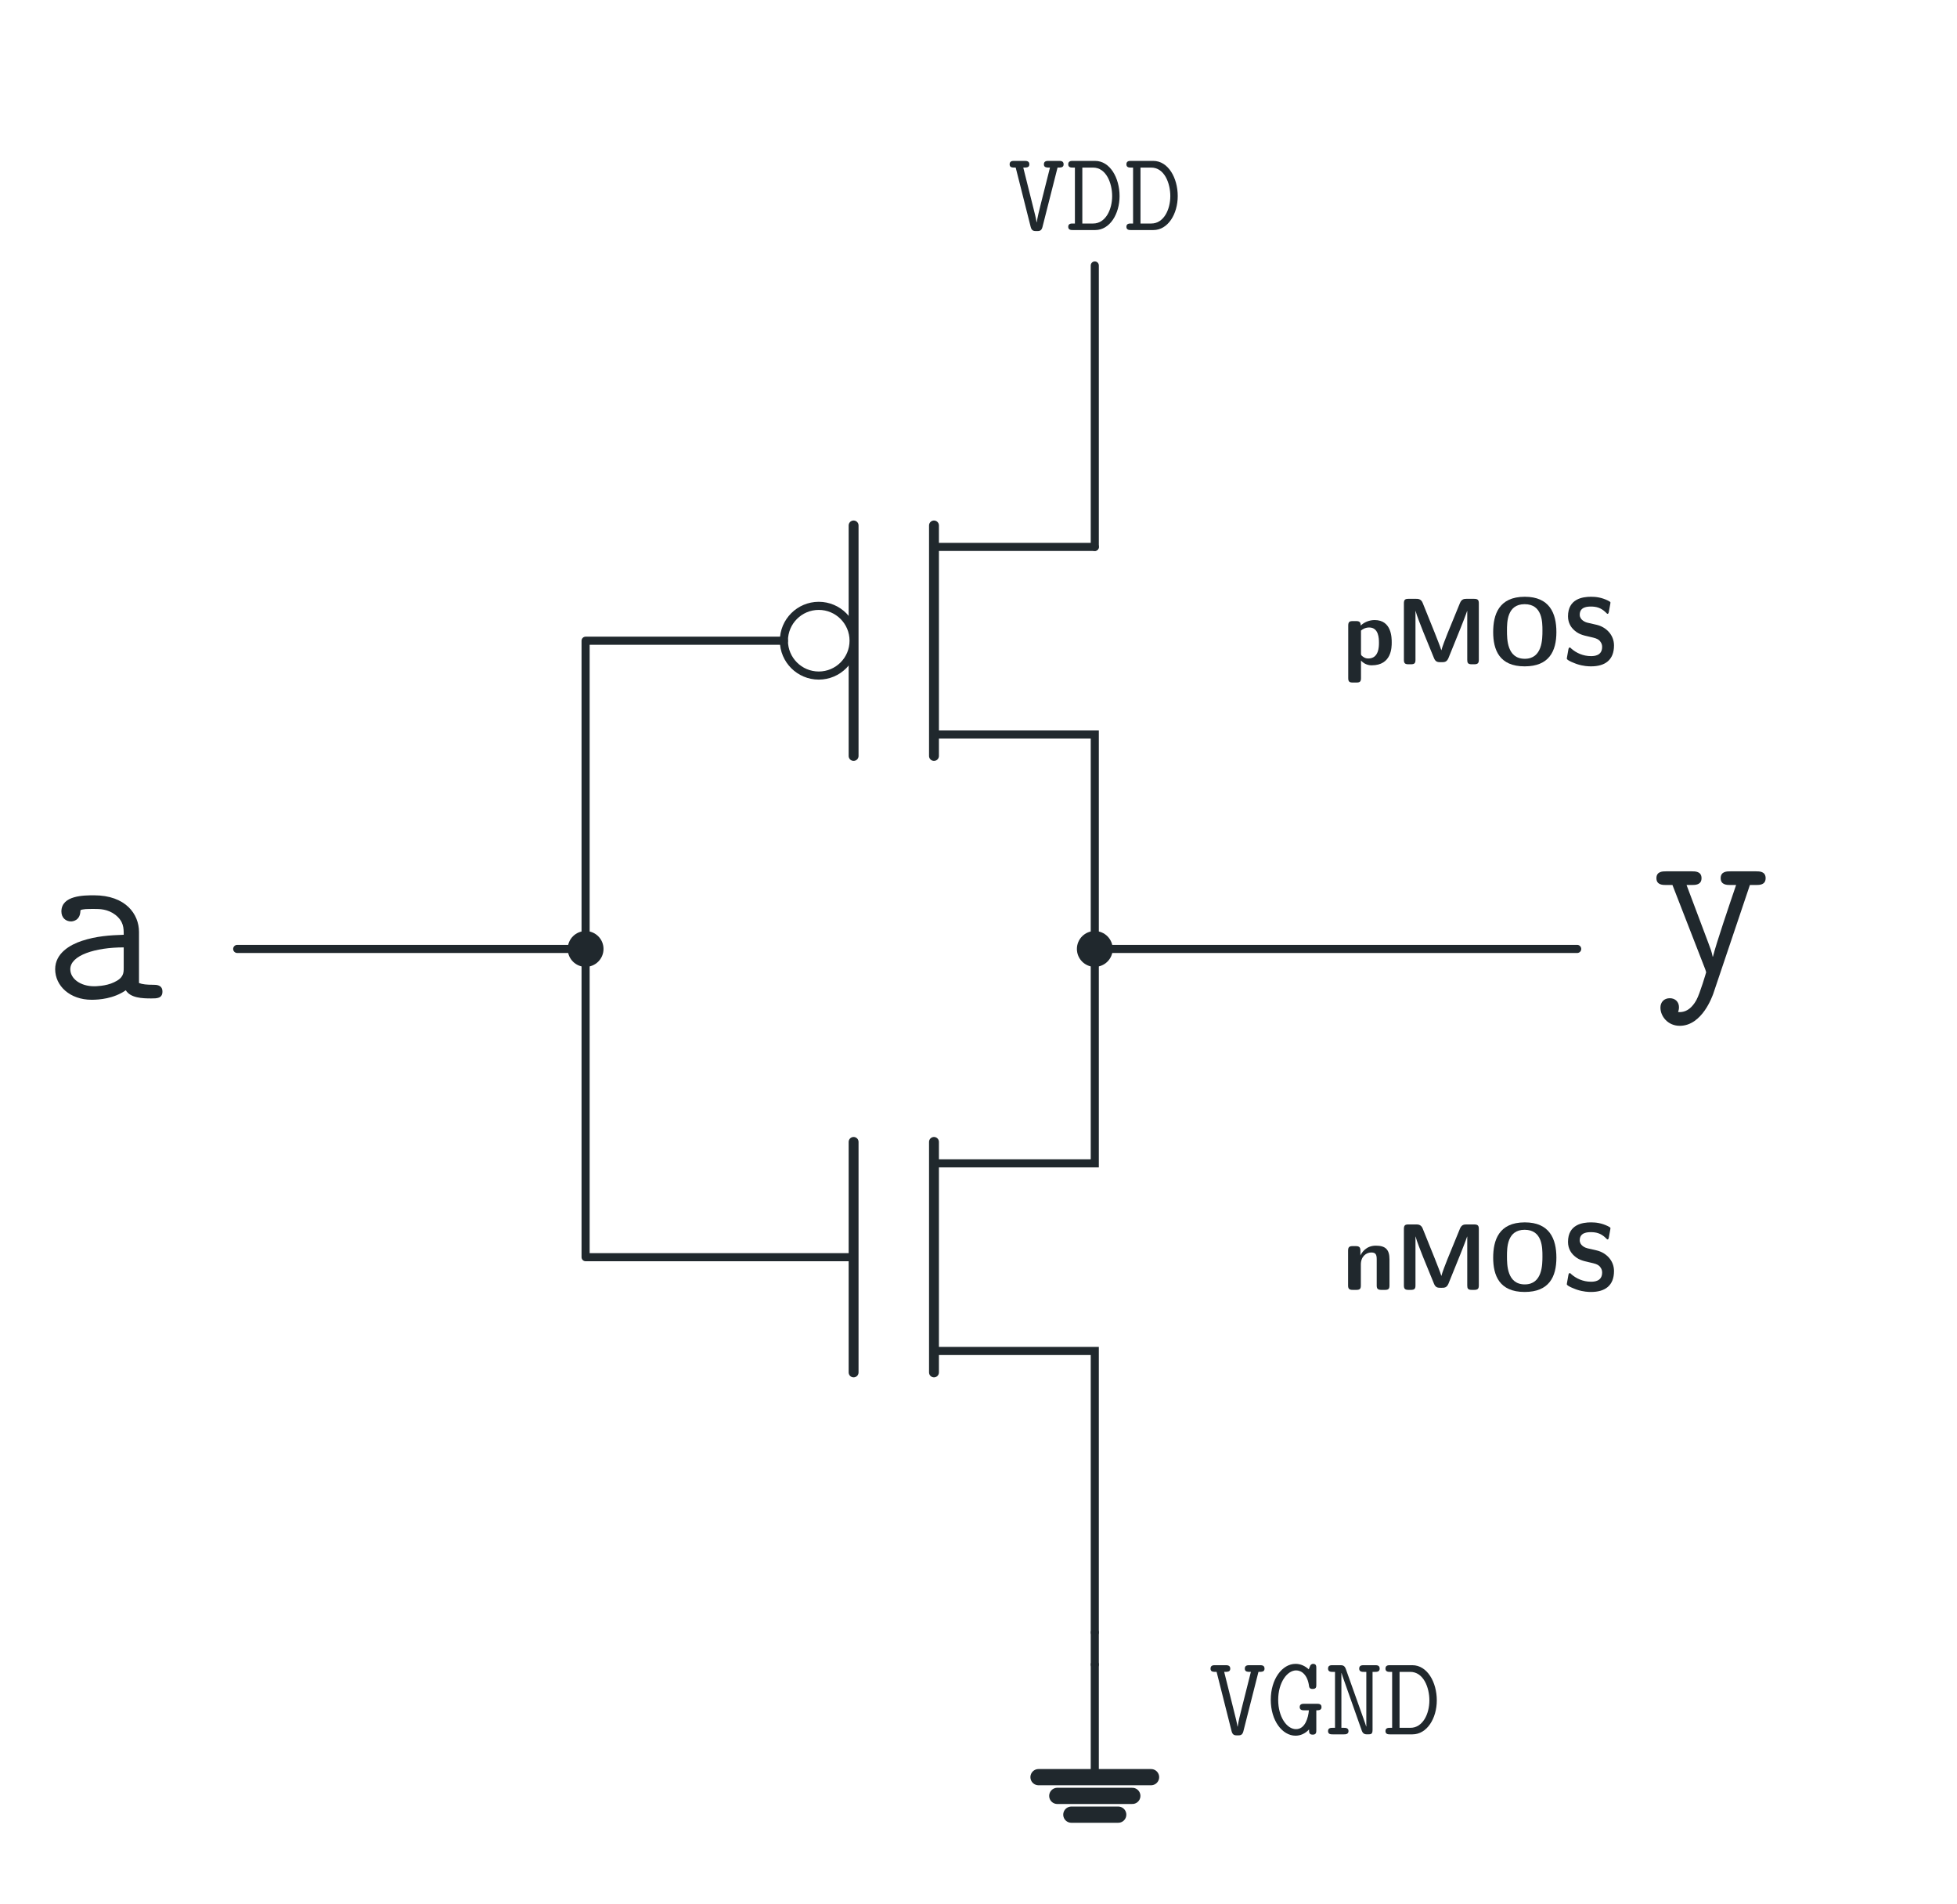
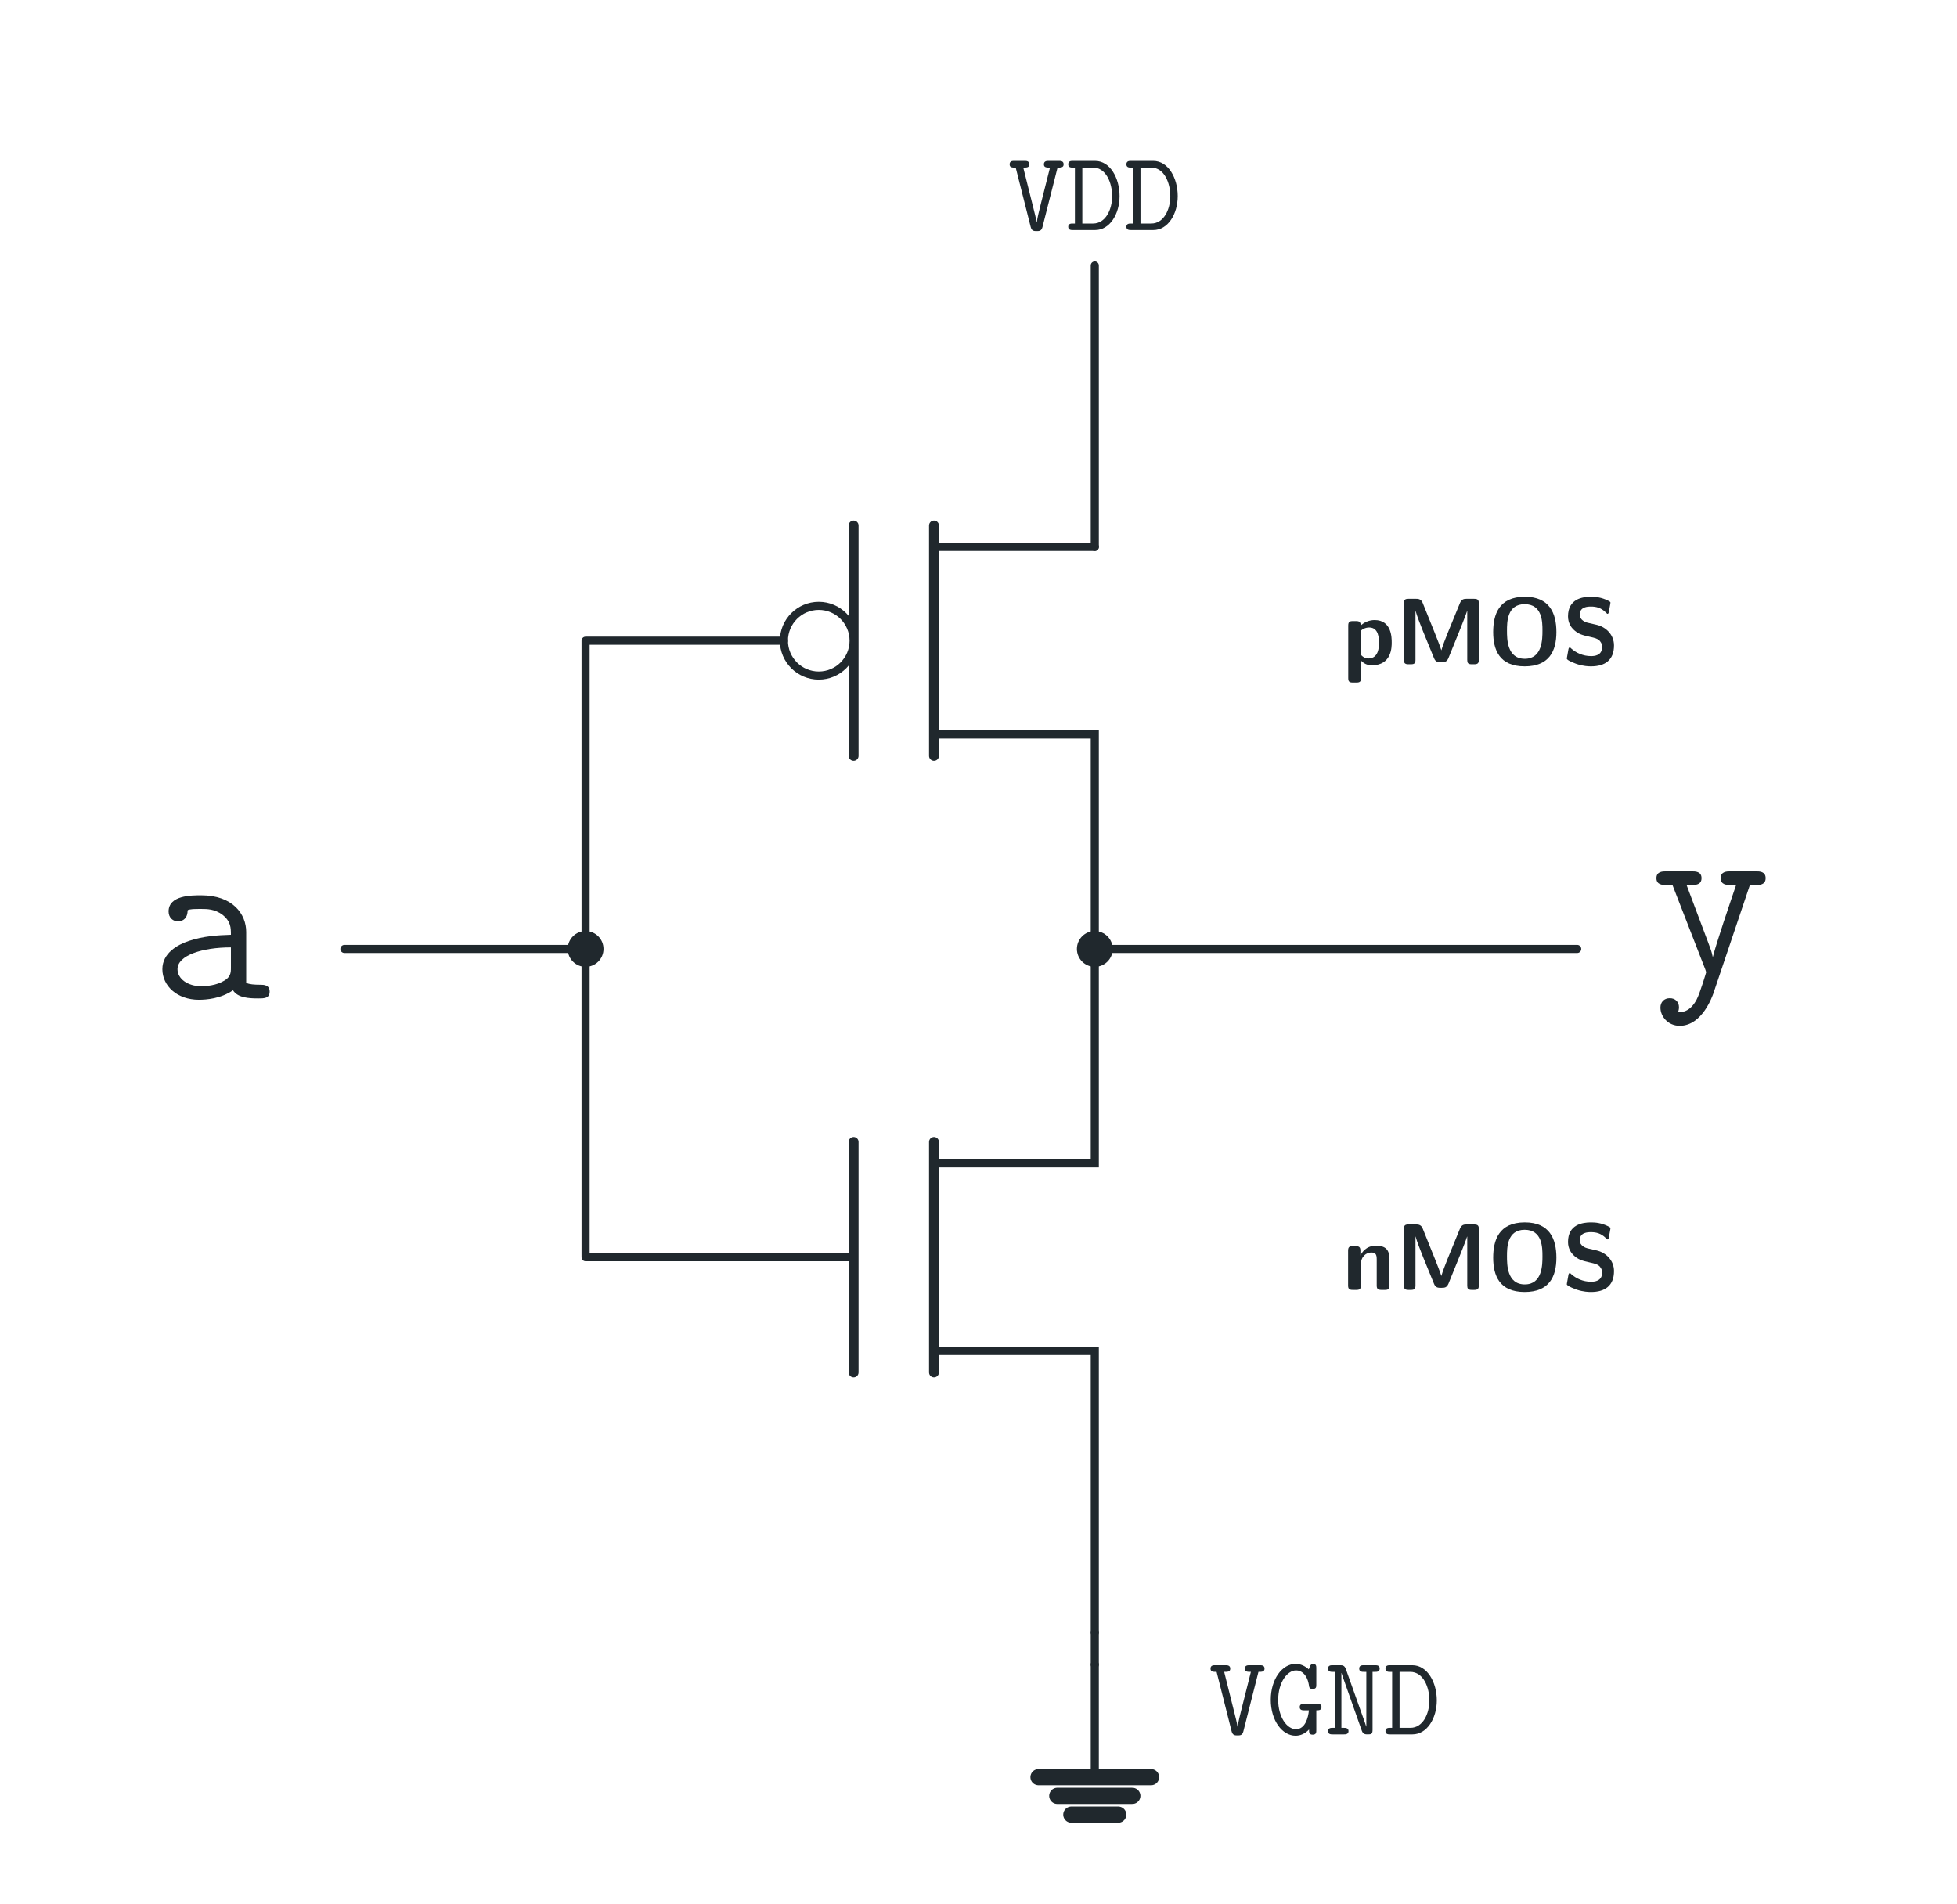
<svg xmlns="http://www.w3.org/2000/svg" xmlns:xlink="http://www.w3.org/1999/xlink" width="206.087pt" height="200.418pt" viewBox="0 0 206.087 200.418">
  <defs>
    <g>
      <g id="glyph-0-0">
        <path d="M 5.906 -6.922 C 5.906 -7.281 5.594 -7.281 5.422 -7.281 L 4.312 -7.281 C 4.141 -7.281 3.828 -7.281 3.828 -6.922 C 3.828 -6.578 4.109 -6.578 4.469 -6.578 L 3.5 -2.734 C 3.344 -2.125 3.141 -1.297 3.078 -0.812 L 3.062 -0.812 C 2.984 -1.281 2.859 -1.781 2.734 -2.266 L 1.656 -6.578 C 2.016 -6.578 2.297 -6.578 2.297 -6.922 C 2.297 -7.281 1.969 -7.281 1.812 -7.281 L 0.688 -7.281 C 0.531 -7.281 0.219 -7.281 0.219 -6.922 C 0.219 -6.578 0.484 -6.578 0.844 -6.578 L 0.859 -6.578 L 2.438 -0.328 C 2.547 0.109 2.797 0.109 3.062 0.109 C 3.328 0.109 3.562 0.109 3.672 -0.297 L 5.266 -6.578 C 5.625 -6.578 5.906 -6.578 5.906 -6.922 Z M 5.906 -6.922 " />
      </g>
      <g id="glyph-0-1">
        <path d="M 5.672 -3.578 C 5.672 -5.484 4.672 -7.281 3.094 -7.281 L 0.734 -7.281 C 0.578 -7.281 0.266 -7.281 0.266 -6.922 C 0.266 -6.578 0.578 -6.578 0.734 -6.578 L 0.969 -6.578 L 0.969 -0.688 L 0.734 -0.688 C 0.578 -0.688 0.266 -0.688 0.266 -0.344 C 0.266 0 0.578 0 0.734 0 L 3.109 0 C 4.641 0 5.672 -1.688 5.672 -3.578 Z M 4.891 -3.578 C 4.891 -2.141 4.188 -0.688 2.891 -0.688 L 1.75 -0.688 L 1.75 -6.578 L 2.875 -6.578 C 4.266 -6.578 4.891 -4.938 4.891 -3.578 Z M 4.891 -3.578 " />
      </g>
      <g id="glyph-0-2">
        <path d="M 5.781 -2.875 C 5.781 -3.219 5.469 -3.219 5.297 -3.219 L 3.969 -3.219 C 3.797 -3.219 3.484 -3.219 3.484 -2.875 C 3.484 -2.531 3.797 -2.531 3.969 -2.531 L 4.453 -2.531 C 4.391 -1.797 4.078 -0.547 3.094 -0.547 C 2.125 -0.547 1.219 -1.844 1.219 -3.625 C 1.219 -5.469 2.172 -6.734 3.109 -6.734 C 3.672 -6.734 4.312 -6.281 4.469 -5.078 C 4.5 -4.781 4.734 -4.781 4.844 -4.781 C 5.234 -4.781 5.234 -5 5.234 -5.234 L 5.234 -6.969 C 5.234 -7.156 5.234 -7.422 4.906 -7.422 C 4.703 -7.422 4.625 -7.281 4.594 -7.234 L 4.438 -6.844 C 4.047 -7.203 3.578 -7.422 3.047 -7.422 C 1.641 -7.422 0.438 -5.812 0.438 -3.641 C 0.438 -1.438 1.656 0.141 3.047 0.141 C 3.562 0.141 4.062 -0.078 4.469 -0.516 C 4.469 -0.203 4.469 0.031 4.859 0.031 C 5.234 0.031 5.234 -0.219 5.234 -0.453 L 5.234 -2.531 C 5.484 -2.531 5.781 -2.531 5.781 -2.875 Z M 5.781 -2.875 " />
      </g>
      <g id="glyph-0-3">
        <path d="M 5.781 -6.922 C 5.781 -7.281 5.484 -7.281 5.297 -7.281 L 4.109 -7.281 C 3.938 -7.281 3.625 -7.281 3.625 -6.922 C 3.625 -6.578 3.938 -6.578 4.109 -6.578 L 4.375 -6.578 L 4.375 -0.828 L 4.359 -0.828 C 4.328 -0.953 4.219 -1.266 4 -1.875 L 2.219 -6.875 C 2.078 -7.281 1.844 -7.281 1.594 -7.281 L 0.828 -7.281 C 0.641 -7.281 0.344 -7.281 0.344 -6.922 C 0.344 -6.578 0.656 -6.578 0.828 -6.578 L 1.078 -6.578 L 1.078 -0.688 L 0.828 -0.688 C 0.656 -0.688 0.344 -0.688 0.344 -0.344 C 0.344 0 0.641 0 0.828 0 L 2.016 0 C 2.172 0 2.5 0 2.5 -0.344 C 2.5 -0.688 2.172 -0.688 2.016 -0.688 L 1.75 -0.688 L 1.75 -6.453 L 1.766 -6.453 C 1.797 -6.328 1.906 -6.016 2.125 -5.406 L 3.891 -0.406 C 4.031 0 4.281 0 4.531 0 C 4.891 0 5.031 -0.031 5.031 -0.484 L 5.031 -6.578 L 5.297 -6.578 C 5.469 -6.578 5.781 -6.578 5.781 -6.922 Z M 5.781 -6.922 " />
      </g>
      <g id="glyph-1-0">
        <path d="M 12.562 -0.719 C 12.562 -1.438 11.922 -1.438 11.578 -1.438 C 10.922 -1.438 10.438 -1.484 10.094 -1.625 L 10.094 -7 C 10.094 -8.875 8.688 -10.859 5.359 -10.859 C 4.312 -10.859 1.922 -10.859 1.922 -9.156 C 1.922 -8.484 2.391 -8.109 2.938 -8.109 C 3.078 -8.109 3.891 -8.172 3.922 -9.203 C 3.922 -9.328 3.953 -9.344 4.469 -9.406 C 4.766 -9.422 5.078 -9.422 5.375 -9.422 C 5.953 -9.422 6.781 -9.422 7.594 -8.812 C 8.484 -8.109 8.484 -7.422 8.484 -6.703 C 7.031 -6.656 5.594 -6.562 4.078 -6.062 C 2.844 -5.656 1.266 -4.766 1.266 -3.078 C 1.266 -1.328 2.812 0.141 5.109 0.141 C 5.891 0.141 7.422 0.031 8.703 -0.859 C 9.203 -0.047 10.438 0 11.375 0 C 11.969 0 12.562 0 12.562 -0.719 Z M 8.484 -3.25 C 8.484 -2.688 8.484 -2.172 7.469 -1.703 C 6.609 -1.281 5.453 -1.281 5.375 -1.281 C 3.922 -1.281 2.859 -2.078 2.859 -3.078 C 2.859 -4.547 5.5 -5.375 8.484 -5.375 Z M 8.484 -3.25 " />
      </g>
      <g id="glyph-1-1">
        <path d="M 12.109 -9.922 C 12.109 -10.641 11.453 -10.641 11.109 -10.641 L 8.391 -10.641 C 8.047 -10.641 7.375 -10.641 7.375 -9.922 C 7.375 -9.203 8.047 -9.203 8.391 -9.203 L 9 -9.203 C 8.312 -7.172 6.906 -3.062 6.562 -1.656 L 6.531 -1.656 C 6.422 -2.203 6.312 -2.469 6.062 -3.141 L 3.781 -9.203 L 4.344 -9.203 C 4.688 -9.203 5.359 -9.203 5.359 -9.922 C 5.359 -10.641 4.688 -10.641 4.344 -10.641 L 1.625 -10.641 C 1.281 -10.641 0.609 -10.641 0.609 -9.922 C 0.609 -9.203 1.281 -9.203 1.625 -9.203 L 2.297 -9.203 L 5.75 -0.328 C 5.844 -0.078 5.844 0 5.844 0 C 5.844 0 5.203 2.203 4.828 2.891 C 4.688 3.141 4.078 4.297 2.891 4.172 C 2.906 4.094 2.984 3.953 2.984 3.672 C 2.984 3.109 2.594 2.719 2.016 2.719 C 1.406 2.719 1.031 3.141 1.031 3.703 C 1.031 4.641 1.828 5.625 3.062 5.625 C 5.453 5.625 6.516 2.438 6.594 2.25 L 10.453 -9.203 L 11.109 -9.203 C 11.453 -9.203 12.109 -9.203 12.109 -9.922 Z M 12.109 -9.922 " />
      </g>
      <g id="glyph-2-0">
        <path d="M 5.188 -2.297 C 5.188 -2.781 5.188 -4.656 3.391 -4.656 C 2.812 -4.656 2.281 -4.422 1.922 -4.078 C 1.922 -4.438 1.781 -4.547 1.453 -4.547 L 1.078 -4.547 C 0.719 -4.547 0.609 -4.438 0.609 -4.062 L 0.609 1.453 C 0.609 1.812 0.719 1.922 1.078 1.922 L 1.484 1.922 C 1.859 1.922 1.953 1.797 1.953 1.453 L 1.953 -0.391 C 2.406 0.109 2.953 0.109 3.078 0.109 C 5.188 0.109 5.188 -1.797 5.188 -2.297 Z M 3.844 -2.266 C 3.844 -1.875 3.844 -0.609 2.719 -0.609 C 2.484 -0.609 2.312 -0.688 2.188 -0.781 C 1.953 -0.938 1.953 -0.984 1.953 -1.172 L 1.953 -3.547 C 2.062 -3.656 2.391 -3.875 2.812 -3.875 C 3.828 -3.875 3.844 -2.703 3.844 -2.266 Z M 3.844 -2.266 " />
      </g>
      <g id="glyph-2-1">
        <path d="M 8.797 -0.469 L 8.797 -6.406 C 8.797 -6.734 8.719 -6.891 8.312 -6.891 L 7.484 -6.891 C 7.234 -6.891 6.984 -6.859 6.812 -6.453 L 5.5 -3.25 C 5.297 -2.734 4.938 -1.828 4.859 -1.484 L 4.844 -1.484 C 4.75 -1.828 4.344 -2.812 4.141 -3.344 L 2.875 -6.484 C 2.703 -6.891 2.375 -6.891 2.203 -6.891 L 1.375 -6.891 C 1.016 -6.891 0.906 -6.781 0.906 -6.406 L 0.906 -0.469 C 0.906 -0.125 1.016 0 1.375 0 L 1.641 0 C 2.031 0 2.125 -0.125 2.125 -0.469 L 2.125 -5.609 L 2.141 -5.609 C 2.25 -5.156 2.688 -4.062 2.922 -3.469 L 4.078 -0.641 C 4.25 -0.219 4.5 -0.219 4.828 -0.219 C 5.172 -0.219 5.406 -0.219 5.594 -0.641 L 6.859 -3.766 C 6.953 -4 7.484 -5.344 7.562 -5.609 L 7.578 -5.609 L 7.578 -0.469 C 7.578 -0.156 7.641 0 8.047 0 L 8.312 0 C 8.688 0 8.797 -0.125 8.797 -0.469 Z M 8.797 -0.469 " />
      </g>
      <g id="glyph-2-2">
        <path d="M 7.266 -3.391 C 7.266 -5.391 6.531 -7.109 3.938 -7.109 C 1.188 -7.109 0.609 -5.203 0.609 -3.391 C 0.609 -1.531 1.25 0.219 3.922 0.219 C 6.484 0.219 7.266 -1.359 7.266 -3.391 Z M 5.797 -3.547 C 5.797 -2.672 5.797 -0.578 3.938 -0.578 C 2.062 -0.578 2.062 -2.656 2.062 -3.547 C 2.062 -4.422 2.062 -6.328 3.922 -6.328 C 5.797 -6.328 5.797 -4.438 5.797 -3.547 Z M 5.797 -3.547 " />
      </g>
      <g id="glyph-2-3">
        <path d="M 5.453 -1.984 C 5.453 -3.094 4.625 -3.922 3.625 -4.156 L 2.672 -4.375 C 2.453 -4.422 1.844 -4.656 1.844 -5.219 C 1.844 -6.062 2.688 -6.078 3.031 -6.078 C 3.578 -6.078 4.078 -5.953 4.562 -5.484 C 4.719 -5.328 4.734 -5.312 4.766 -5.312 C 4.828 -5.312 4.875 -5.344 4.906 -5.5 L 5.062 -6.359 C 5.078 -6.438 5.078 -6.453 5.078 -6.484 C 5.078 -6.562 5.062 -6.578 4.828 -6.703 C 4.125 -7.047 3.531 -7.109 3.031 -7.109 C 2.141 -7.109 0.609 -6.891 0.609 -5.047 C 0.609 -4.328 0.969 -3.875 1.156 -3.688 C 1.672 -3.172 2.141 -3.062 2.906 -2.891 C 3.469 -2.766 3.688 -2.703 3.906 -2.516 C 4 -2.406 4.203 -2.203 4.203 -1.828 C 4.203 -0.891 3.359 -0.859 3.031 -0.859 C 2.188 -0.859 1.469 -1.203 0.969 -1.641 C 0.859 -1.766 0.828 -1.766 0.797 -1.766 C 0.734 -1.766 0.688 -1.734 0.656 -1.594 L 0.5 -0.719 C 0.484 -0.641 0.484 -0.625 0.484 -0.594 C 0.484 -0.391 1.516 -0.031 1.562 -0.016 C 2.234 0.203 2.766 0.219 3.031 0.219 C 4.516 0.219 5.453 -0.453 5.453 -1.984 Z M 5.453 -1.984 " />
      </g>
      <g id="glyph-2-4">
        <path d="M 4.953 -0.469 L 4.953 -3.219 C 4.953 -4.25 4.531 -4.656 3.516 -4.656 C 2.469 -4.656 2.031 -3.906 1.891 -3.625 L 1.891 -4.125 C 1.891 -4.438 1.812 -4.609 1.406 -4.609 L 1.078 -4.609 C 0.719 -4.609 0.594 -4.5 0.594 -4.125 L 0.594 -0.469 C 0.594 -0.125 0.703 0 1.078 0 L 1.469 0 C 1.844 0 1.938 -0.125 1.938 -0.469 L 1.938 -2.672 C 1.938 -3.531 2.516 -3.938 3.031 -3.938 C 3.516 -3.938 3.609 -3.703 3.609 -3.203 L 3.609 -0.469 C 3.609 -0.156 3.688 0 4.094 0 L 4.484 0 C 4.859 0 4.953 -0.125 4.953 -0.469 Z M 4.953 -0.469 " />
      </g>
    </g>
  </defs>
  <path fill="none" stroke-width="0.857" stroke-linecap="round" stroke-linejoin="miter" stroke="rgb(12.549%, 15.685%, 17.647%)" stroke-opacity="1" stroke-miterlimit="10" d="M 114.804 141.734 L 114.804 171.498 " transform="matrix(0.995589, 0, 0, -0.995589, 0.991607, 198.6947)" />
  <g fill="rgb(12.549%, 15.685%, 17.647%)" fill-opacity="1">
    <use xlink:href="#glyph-0-0" x="106.102" y="24.223" />
    <use xlink:href="#glyph-0-1" x="112.227" y="24.223" />
    <use xlink:href="#glyph-0-1" x="118.352" y="24.223" />
  </g>
  <path fill="none" stroke-width="0.857" stroke-linecap="round" stroke-linejoin="miter" stroke="rgb(12.549%, 15.685%, 17.647%)" stroke-opacity="1" stroke-miterlimit="10" d="M 97.795 141.734 L 114.804 141.734 M 97.795 121.892 L 114.804 121.892 L 114.804 99.214 " transform="matrix(0.995589, 0, 0, -0.995589, 0.991607, 198.6947)" />
  <path fill="none" stroke-width="1.046" stroke-linecap="round" stroke-linejoin="miter" stroke="rgb(12.549%, 15.685%, 17.647%)" stroke-opacity="1" stroke-miterlimit="10" d="M 97.795 119.625 L 97.795 144.002 M 89.293 119.625 L 89.293 144.002 " transform="matrix(0.995589, 0, 0, -0.995589, 0.991607, 198.6947)" />
  <path fill-rule="nonzero" fill="rgb(100%, 100%, 100%)" fill-opacity="1" stroke-width="0.857" stroke-linecap="butt" stroke-linejoin="miter" stroke="rgb(12.549%, 15.685%, 17.647%)" stroke-opacity="1" stroke-miterlimit="10" d="M 89.293 131.811 C 89.293 133.848 87.641 135.499 85.609 135.499 C 83.572 135.499 81.92 133.848 81.92 131.811 C 81.92 129.779 83.572 128.127 85.609 128.127 C 87.641 128.127 89.293 129.779 89.293 131.811 Z M 89.293 131.811 " transform="matrix(0.995589, 0, 0, -0.995589, 0.991607, 198.6947)" />
  <path fill="none" stroke-width="0.857" stroke-linecap="round" stroke-linejoin="miter" stroke="rgb(12.549%, 15.685%, 17.647%)" stroke-opacity="1" stroke-miterlimit="10" d="M 114.804 99.214 L 114.804 76.536 L 97.795 76.536 M 97.795 56.695 L 114.804 56.695 L 114.804 26.931 " transform="matrix(0.995589, 0, 0, -0.995589, 0.991607, 198.6947)" />
  <path fill="none" stroke-width="1.046" stroke-linecap="round" stroke-linejoin="miter" stroke="rgb(12.549%, 15.685%, 17.647%)" stroke-opacity="1" stroke-miterlimit="10" d="M 97.795 54.427 L 97.795 78.804 M 89.293 54.427 L 89.293 78.804 " transform="matrix(0.995589, 0, 0, -0.995589, 0.991607, 198.6947)" />
  <path fill="none" stroke-width="0.857" stroke-linecap="round" stroke-linejoin="miter" stroke="rgb(12.549%, 15.685%, 17.647%)" stroke-opacity="1" stroke-miterlimit="10" d="M 114.804 26.931 L 114.804 23.529 " transform="matrix(0.995589, 0, 0, -0.995589, 0.991607, 198.6947)" />
  <path fill="none" stroke-width="0.857" stroke-linecap="round" stroke-linejoin="miter" stroke="rgb(12.549%, 15.685%, 17.647%)" stroke-opacity="1" stroke-miterlimit="10" d="M 114.804 23.529 L 114.804 11.621 " transform="matrix(0.995589, 0, 0, -0.995589, 0.991607, 198.6947)" />
  <path fill="none" stroke-width="1.714" stroke-linecap="round" stroke-linejoin="miter" stroke="rgb(12.549%, 15.685%, 17.647%)" stroke-opacity="1" stroke-miterlimit="10" d="M 108.852 11.621 L 120.756 11.621 M 110.837 9.64 L 118.774 9.64 M 112.324 7.654 L 117.283 7.654 " transform="matrix(0.995589, 0, 0, -0.995589, 0.991607, 198.6947)" />
  <g fill="rgb(12.549%, 15.685%, 17.647%)" fill-opacity="1">
    <use xlink:href="#glyph-0-0" x="127.259" y="182.618" />
    <use xlink:href="#glyph-0-2" x="133.384" y="182.618" />
    <use xlink:href="#glyph-0-3" x="139.509" y="182.618" />
    <use xlink:href="#glyph-0-1" x="145.634" y="182.618" />
  </g>
-   <path fill="none" stroke-width="0.857" stroke-linecap="round" stroke-linejoin="round" stroke="rgb(12.549%, 15.685%, 17.647%)" stroke-opacity="1" stroke-miterlimit="10" d="M 24.095 99.214 L 60.945 99.214 L 60.945 131.811 L 81.92 131.811 " transform="matrix(0.995589, 0, 0, -0.995589, 0.991607, 198.6947)" />
+   <path fill="none" stroke-width="0.857" stroke-linecap="round" stroke-linejoin="round" stroke="rgb(12.549%, 15.685%, 17.647%)" stroke-opacity="1" stroke-miterlimit="10" d="M 35.434 99.214 L 60.945 99.214 L 60.945 131.811 L 81.92 131.811 " transform="matrix(0.995589, 0, 0, -0.995589, 0.991607, 198.6947)" />
  <path fill="none" stroke-width="0.857" stroke-linecap="round" stroke-linejoin="round" stroke="rgb(12.549%, 15.685%, 17.647%)" stroke-opacity="1" stroke-miterlimit="10" d="M 60.945 99.214 L 60.945 66.613 L 89.293 66.613 " transform="matrix(0.995589, 0, 0, -0.995589, 0.991607, 198.6947)" />
  <path fill-rule="nonzero" fill="rgb(12.549%, 15.685%, 17.647%)" fill-opacity="1" d="M 63.555 99.918 C 63.555 98.879 62.711 98.035 61.668 98.035 C 60.629 98.035 59.785 98.879 59.785 99.918 C 59.785 100.961 60.629 101.805 61.668 101.805 C 62.711 101.805 63.555 100.961 63.555 99.918 Z M 63.555 99.918 " />
  <path fill="none" stroke-width="0.857" stroke-linecap="round" stroke-linejoin="miter" stroke="rgb(12.549%, 15.685%, 17.647%)" stroke-opacity="1" stroke-miterlimit="10" d="M 114.804 99.214 L 165.83 99.214 " transform="matrix(0.995589, 0, 0, -0.995589, 0.991607, 198.6947)" />
  <path fill-rule="nonzero" fill="rgb(12.549%, 15.685%, 17.647%)" fill-opacity="1" d="M 117.176 99.918 C 117.176 98.879 116.332 98.035 115.289 98.035 C 114.25 98.035 113.406 98.879 113.406 99.918 C 113.406 100.961 114.25 101.805 115.289 101.805 C 116.332 101.805 117.176 100.961 117.176 99.918 Z M 117.176 99.918 " />
  <g fill="rgb(12.549%, 15.685%, 17.647%)" fill-opacity="1">
-     <use xlink:href="#glyph-1-0" x="4.544" y="105.13" />
+     <use xlink:href="#glyph-1-0" x="15.833" y="105.13" />
  </g>
  <g fill="rgb(12.549%, 15.685%, 17.647%)" fill-opacity="1">
    <use xlink:href="#glyph-1-1" x="173.825" y="102.388" />
  </g>
  <g fill="rgb(12.549%, 15.685%, 17.647%)" fill-opacity="1">
    <use xlink:href="#glyph-2-0" x="141.37" y="69.945" />
    <use xlink:href="#glyph-2-1" x="146.935" y="69.945" />
    <use xlink:href="#glyph-2-2" x="156.634" y="69.945" />
    <use xlink:href="#glyph-2-3" x="164.514" y="69.945" />
  </g>
  <g fill="rgb(12.549%, 15.685%, 17.647%)" fill-opacity="1">
    <use xlink:href="#glyph-2-4" x="141.37" y="135.818" />
    <use xlink:href="#glyph-2-1" x="146.935" y="135.818" />
    <use xlink:href="#glyph-2-2" x="156.634" y="135.818" />
    <use xlink:href="#glyph-2-3" x="164.514" y="135.818" />
  </g>
</svg>
